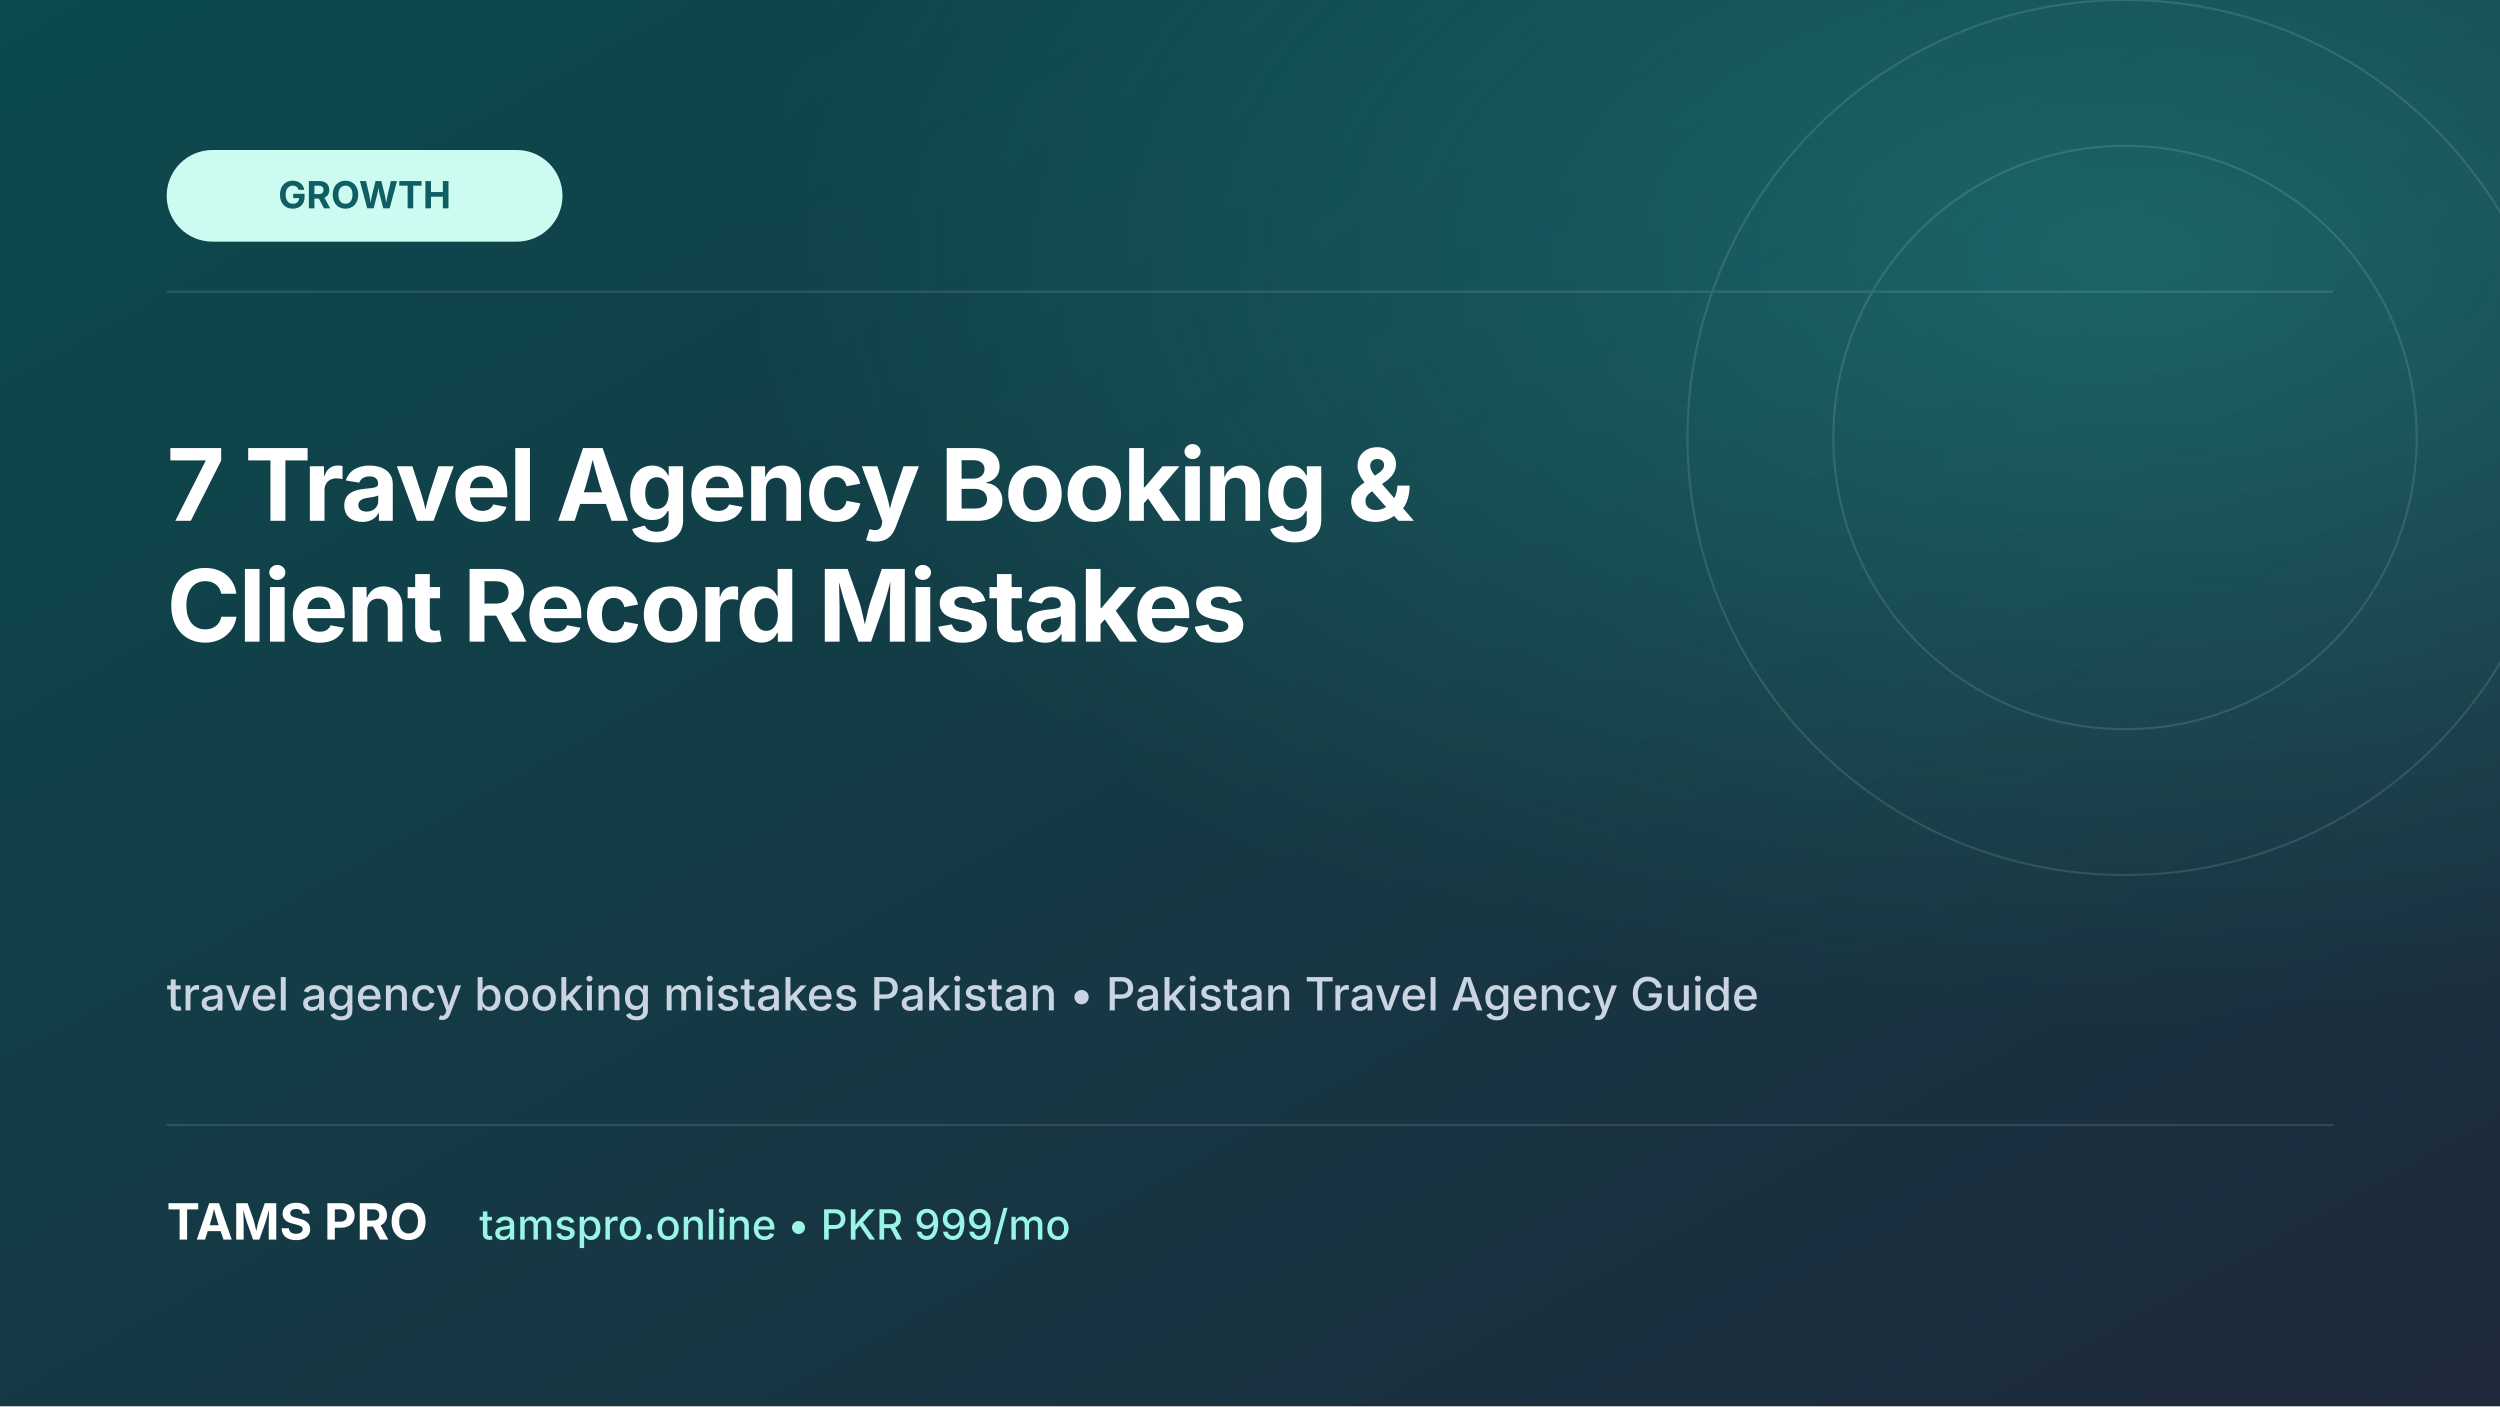
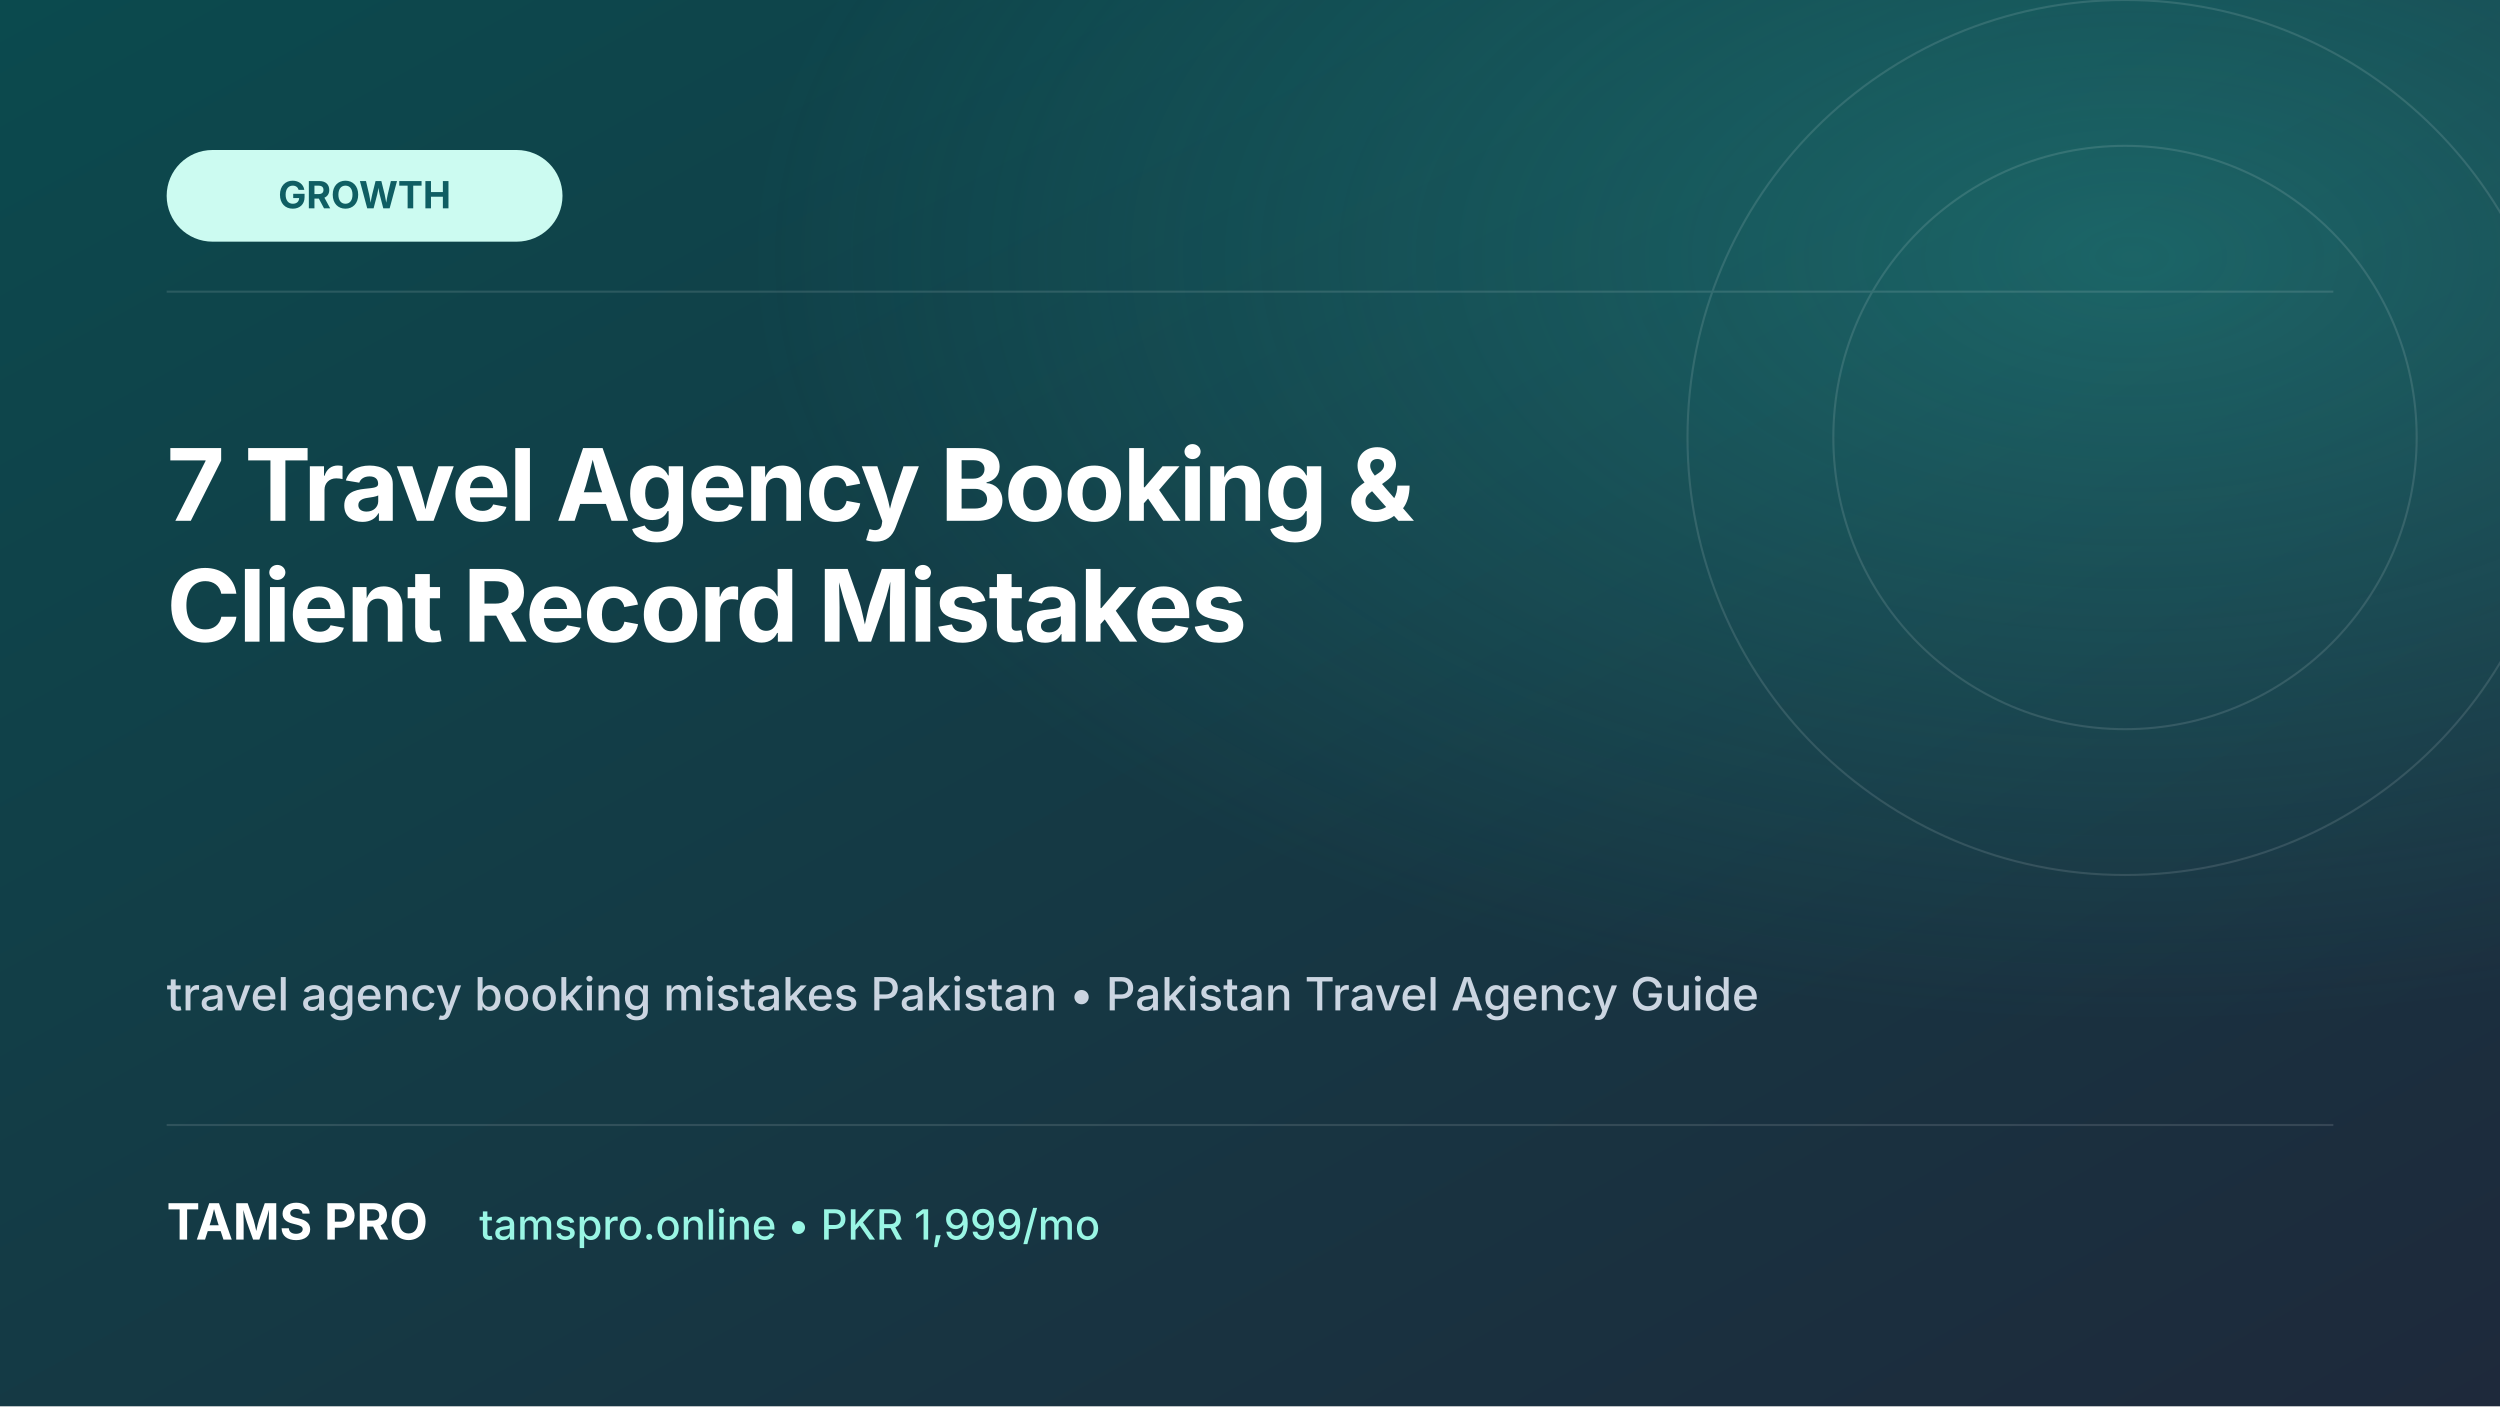
<svg xmlns="http://www.w3.org/2000/svg" viewBox="0 0 1200 675" width="1200" height="675" role="img" aria-label="Checklist showing 7 common Pakistani travel agency booking mistakes and digital fixes">
  <defs>
    <linearGradient id="bg-7" x1="0%" y1="0%" x2="100%" y2="100%">
      <stop offset="0%" stop-color="#0B4A4E" />
      <stop offset="100%" stop-color="#1E293B" />
    </linearGradient>
    <radialGradient id="glow-7" cx="85%" cy="18%" r="55%">
      <stop offset="0%" stop-color="#2DD4BF" stop-opacity="0.28" />
      <stop offset="100%" stop-color="#2DD4BF" stop-opacity="0" />
    </radialGradient>
  </defs>
  <rect width="1200" height="675" fill="url(#bg-7)" />
  <rect width="1200" height="675" fill="url(#glow-7)" />
  <g opacity="0.12" stroke="#FFFFFF" stroke-width="1">
    <line x1="80" y1="140" x2="1120" y2="140" />
    <line x1="80" y1="540" x2="1120" y2="540" />
    <circle cx="1020" cy="210" r="140" fill="none" />
    <circle cx="1020" cy="210" r="210" fill="none" />
  </g>
  <rect x="80" y="72" width="190" height="44" rx="22" fill="#CCFBF1" />
  <text x="175" y="100" text-anchor="middle" font-family="Inter, system-ui, -apple-system, sans-serif" font-size="18" font-weight="700" fill="#0F5E63">GROWTH</text>
  <text x="80" y="250" font-family="Plus Jakarta Sans, Inter, system-ui, sans-serif" font-size="48" font-weight="700" fill="#FFFFFF" letter-spacing="-0.02em">
    <tspan x="80" dy="0">7 Travel Agency Booking &amp;</tspan>
    <tspan x="80" dy="58">Client Record Mistakes</tspan>
  </text>
  <text x="80" y="485" font-family="Inter, system-ui, -apple-system, sans-serif" font-size="22" font-weight="500" fill="#CBD5E1">travel agency booking mistakes Pakistan • Pakistan Travel Agency Guide</text>
  <text x="80" y="595" font-family="Inter, system-ui, -apple-system, sans-serif" font-size="24" font-weight="700" fill="#FFFFFF">TAMS PRO</text>
-   <text x="230" y="595" font-family="Inter, system-ui, -apple-system, sans-serif" font-size="20" font-weight="500" fill="#99F6E4">tamspro.online • PKR 999/mo</text>
+   <text x="230" y="595" font-family="Inter, system-ui, -apple-system, sans-serif" font-size="20" font-weight="500" fill="#99F6E4">tamspro.online • PKR 1,999/mo</text>
</svg>
